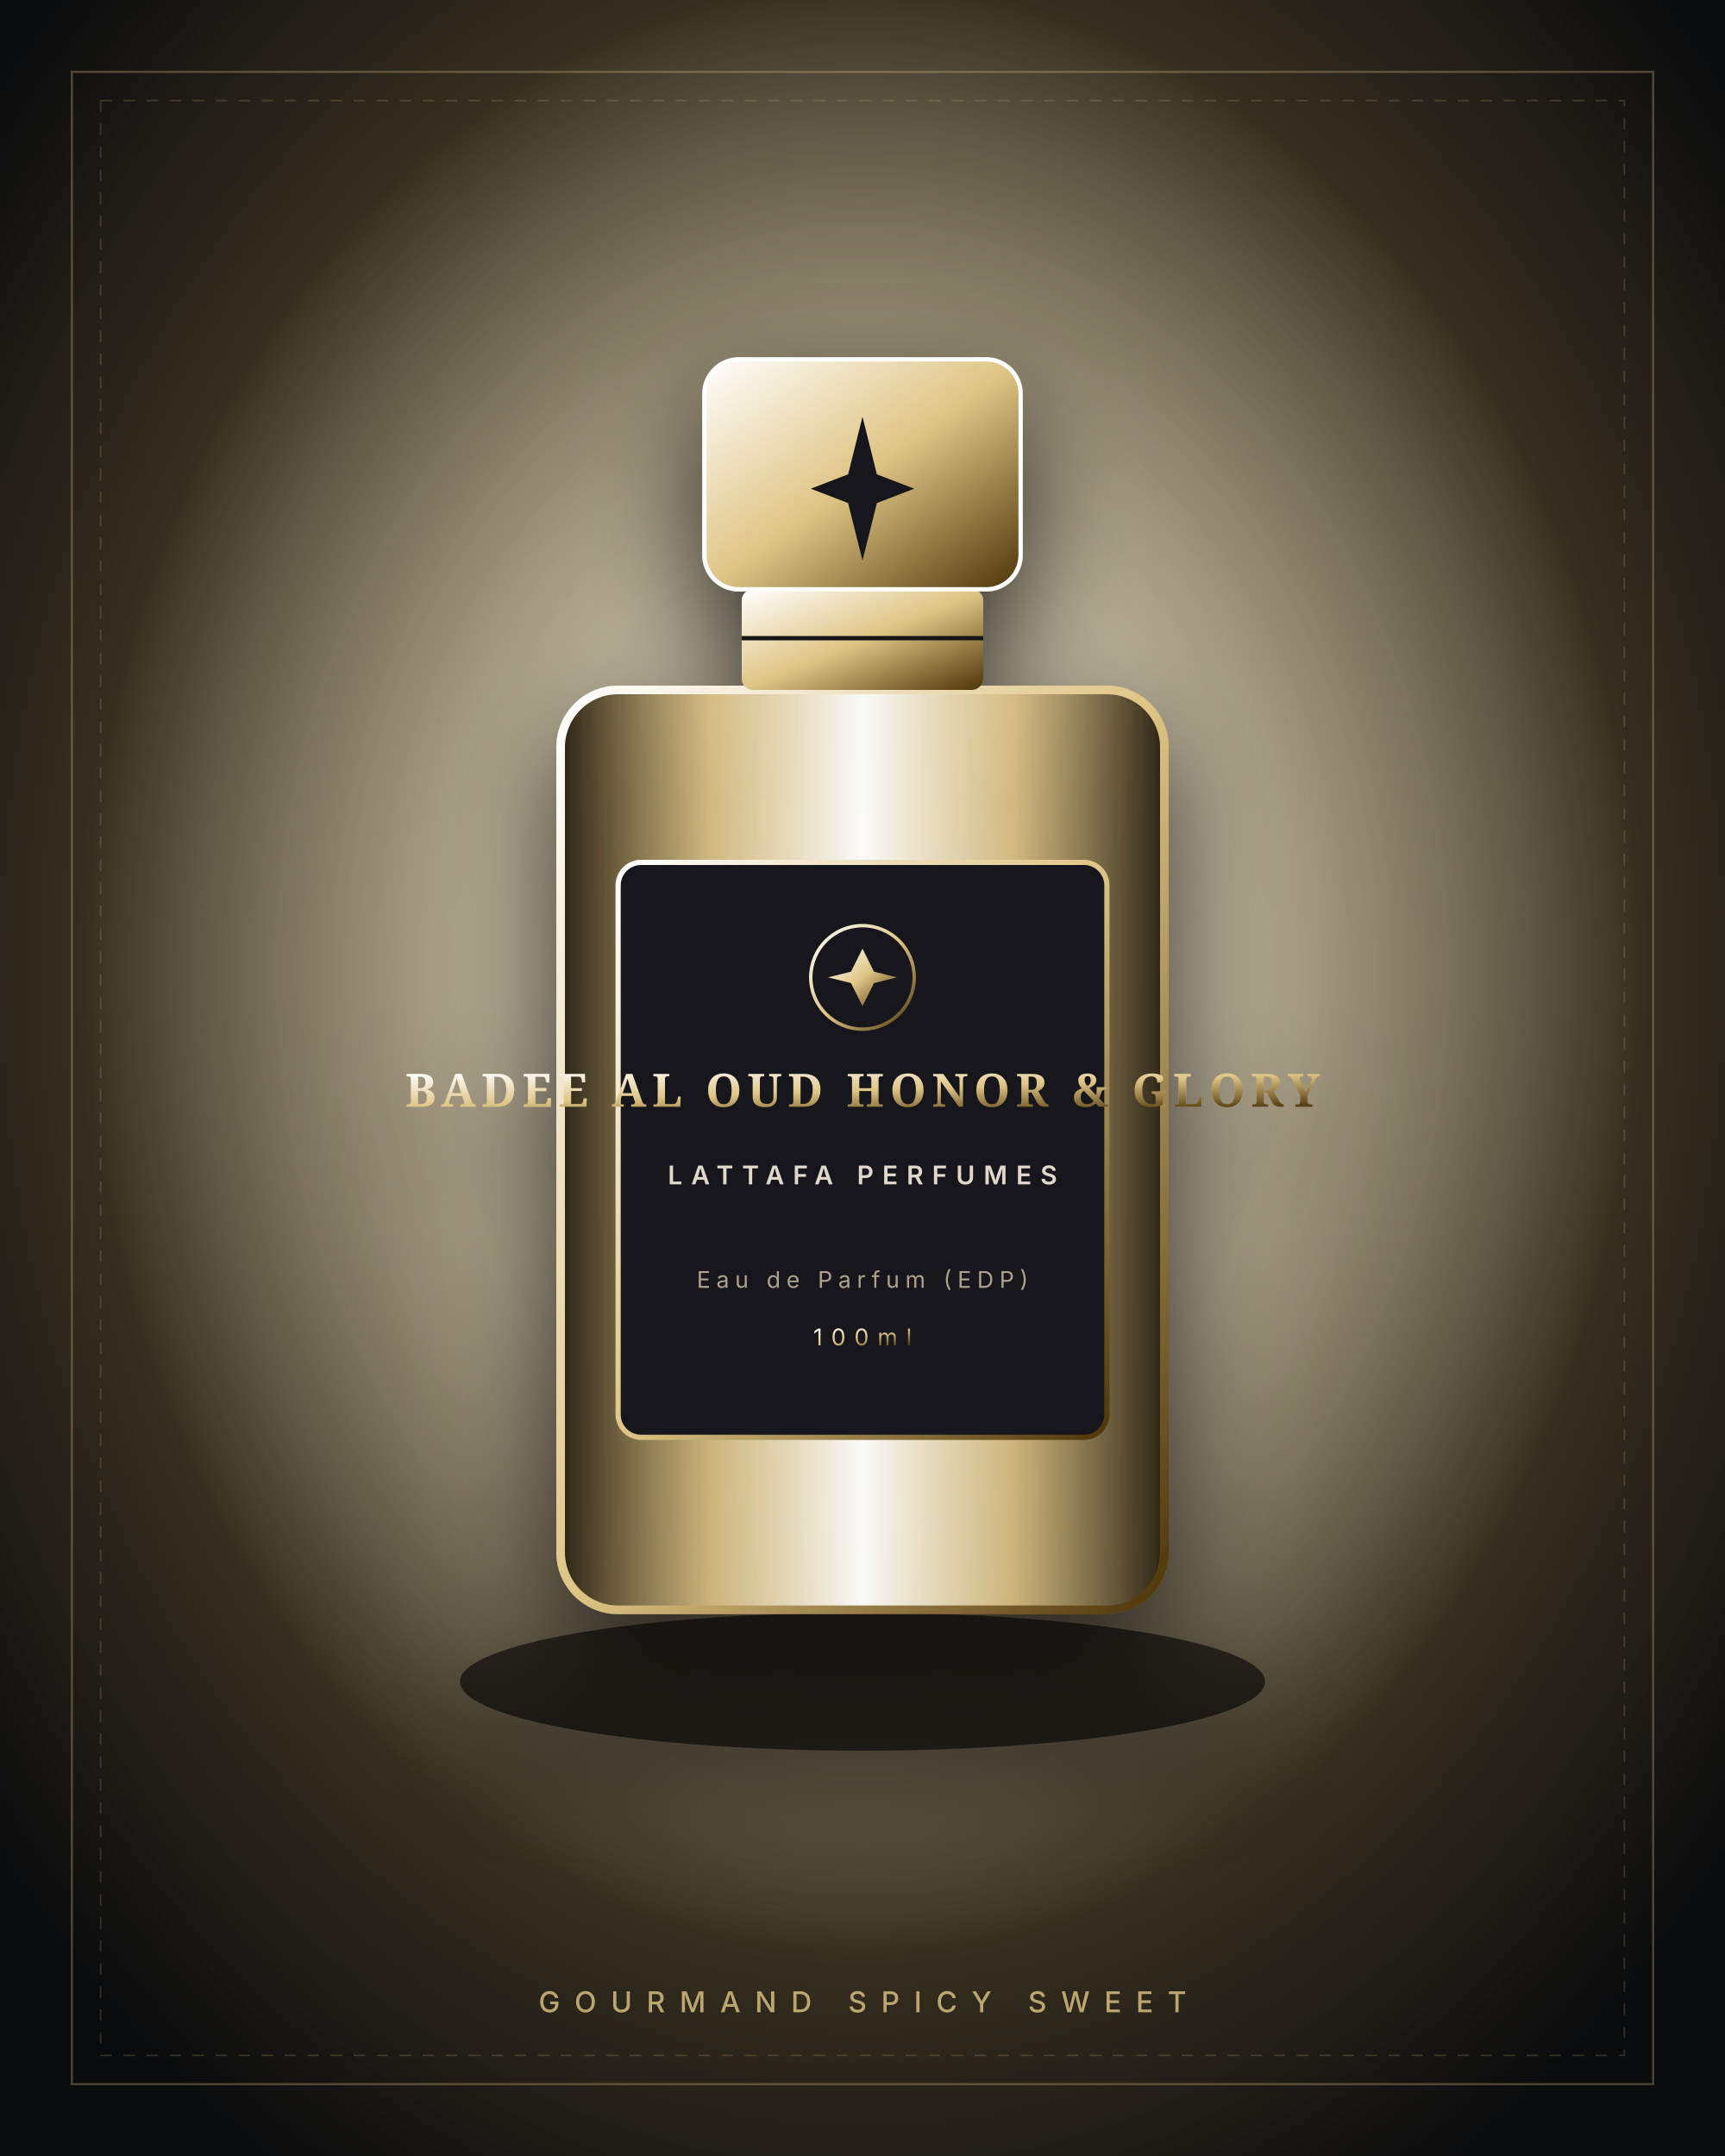
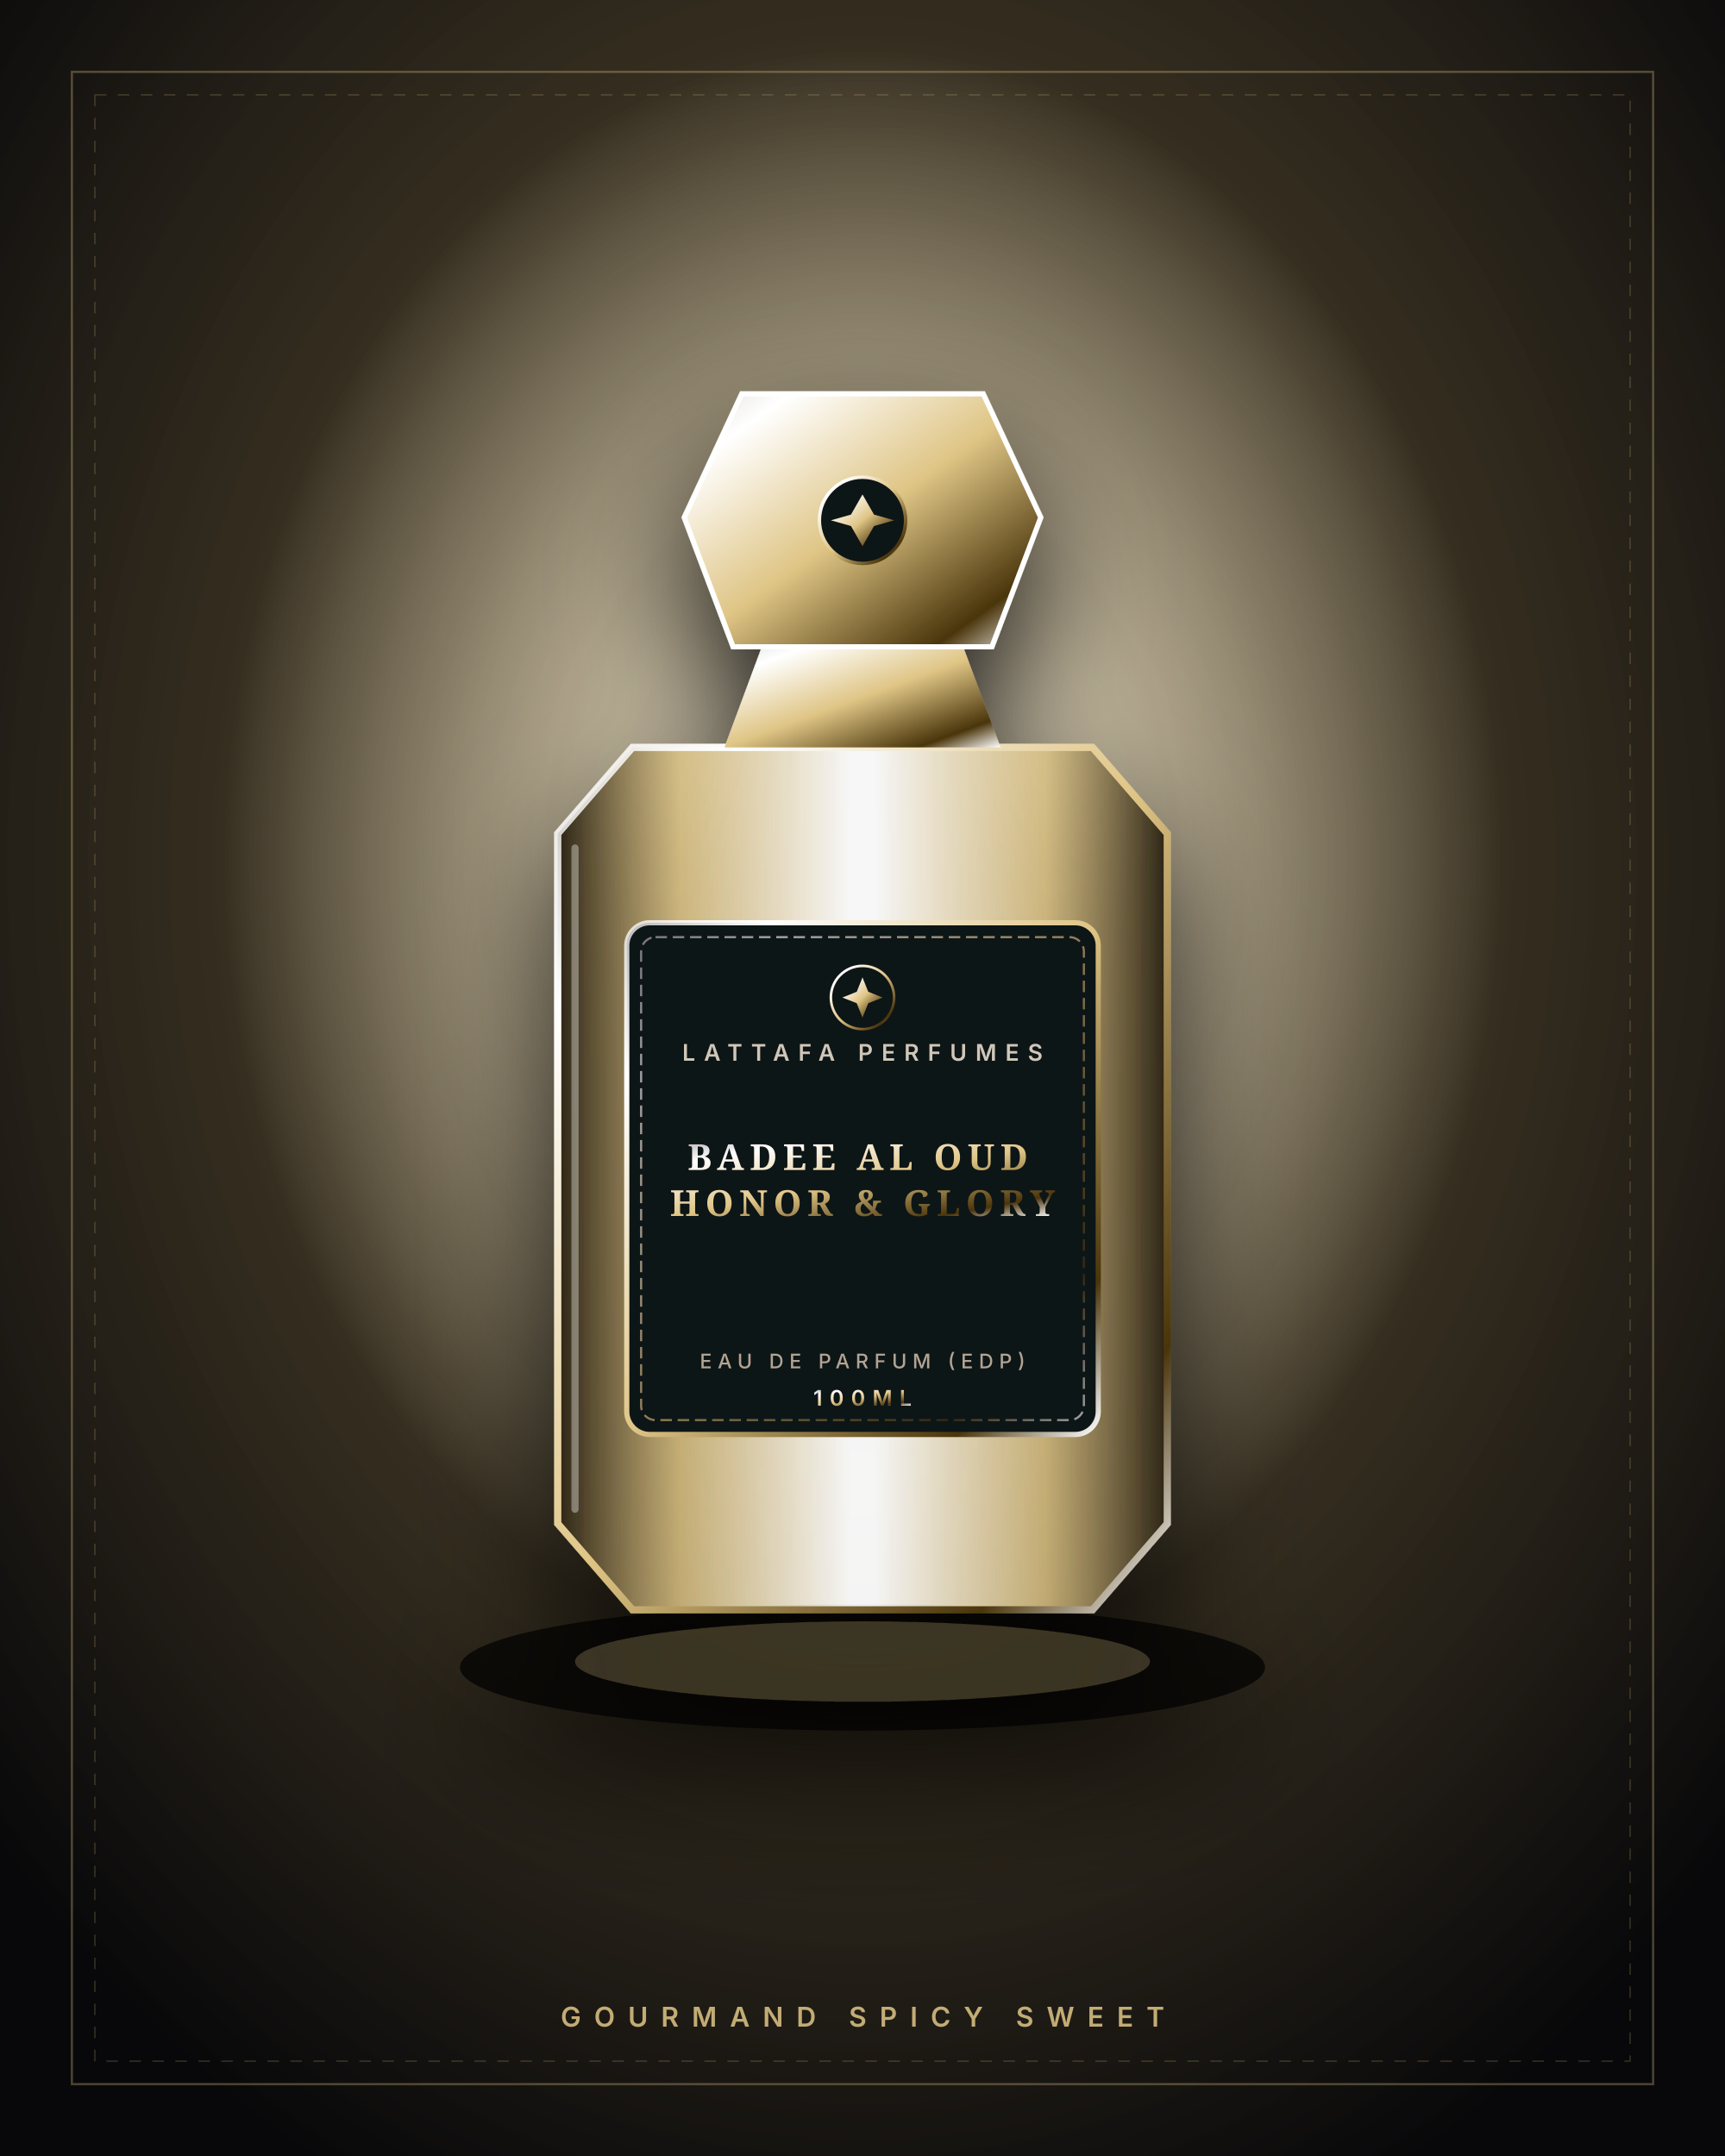
<svg xmlns="http://www.w3.org/2000/svg" viewBox="0 0 600 750" width="600" height="750">
  <defs>
-     <radialGradient id="ambG" cx="50%" cy="45%" r="65%">
-       <stop offset="0%" stop-color="#dfc585" stop-opacity="0.25" />
-       <stop offset="70%" stop-color="#2c2415" stop-opacity="0.95" />
-       <stop offset="100%" stop-color="#0a0b0d" />
+     <radialGradient id="ambG" cx="50%" cy="40%" r="68%">
+       <stop offset="0%" stop-color="#dfc585" stop-opacity="0.32" />
+       <stop offset="55%" stop-color="#2c2415" stop-opacity="0.95" />
+       <stop offset="100%" stop-color="#08080a" />
    </radialGradient>
    <linearGradient id="metalG" x1="0%" y1="0%" x2="100%" y2="100%">
-       <stop offset="0%" stop-color="#ffffff" />
+       <stop offset="0%" stop-color="#ffffff" stop-opacity="0.7" />
+       <stop offset="15%" stop-color="#ffffff" />
      <stop offset="50%" stop-color="#dfc585" />
-       <stop offset="100%" stop-color="#4d3509" />
+       <stop offset="85%" stop-color="#4a350b" />
+       <stop offset="100%" stop-color="#ffffff" />
    </linearGradient>
    <linearGradient id="bodyG" x1="0%" y1="0%" x2="100%" y2="0%">
      <stop offset="0%" stop-color="#2c2415" />
-       <stop offset="25%" stop-color="#dfc585" stop-opacity="0.8" />
-       <stop offset="50%" stop-color="#ffffff" stop-opacity="0.95" />
-       <stop offset="75%" stop-color="#dfc585" stop-opacity="0.8" />
+       <stop offset="20%" stop-color="#dfc585" stop-opacity="0.75" />
+       <stop offset="48%" stop-color="#ffffff" stop-opacity="0.92" />
+       <stop offset="52%" stop-color="#ffffff" stop-opacity="0.92" />
+       <stop offset="80%" stop-color="#dfc585" stop-opacity="0.75" />
      <stop offset="100%" stop-color="#2c2415" />
    </linearGradient>
-     <filter id="dropShadow" x="-20%" y="-20%" width="140%" height="140%">
-       <feDropShadow dx="0" dy="16" stdDeviation="20" flood-color="#000000" flood-opacity="0.75" />
+     <linearGradient id="baseG" x1="0%" y1="0%" x2="100%" y2="0%">
+       <stop offset="0%" stop-color="#000000" stop-opacity="0.8" />
+       <stop offset="30%" stop-color="#ffffff" stop-opacity="0.4" />
+       <stop offset="50%" stop-color="#ffffff" stop-opacity="0.6" />
+       <stop offset="70%" stop-color="#ffffff" stop-opacity="0.4" />
+       <stop offset="100%" stop-color="#000000" stop-opacity="0.8" />
+     </linearGradient>
+     <filter id="flaconShadow" x="-30%" y="-20%" width="160%" height="150%">
+       <feDropShadow dx="0" dy="20" stdDeviation="22" flood-color="#000000" flood-opacity="0.85" />
    </filter>
  </defs>
  <rect width="600" height="750" fill="url(#ambG)" />
-   <rect x="25" y="25" width="550" height="700" fill="none" stroke="#dfc585" stroke-width="0.75" opacity="0.3" />
-   <rect x="35" y="35" width="530" height="680" fill="none" stroke="#dfc585" stroke-width="0.5" stroke-dasharray="4,4" opacity="0.2" />
-   <g transform="translate(300, 360)" filter="url(#dropShadow)">
-     <ellipse cx="0" cy="225" rx="140" ry="24" fill="#000000" opacity="0.6" />
-     <rect x="-105" y="-120" width="210" height="320" rx="20" fill="url(#bodyG)" stroke="url(#metalG)" stroke-width="3" />
-     <rect x="-85" y="-60" width="170" height="200" rx="8" fill="#14151a" stroke="url(#metalG)" stroke-width="1.8" />
-     <circle cx="0" cy="-20" r="18" fill="none" stroke="url(#metalG)" stroke-width="1.2" />
-     <polygon points="0,-30 4,-22 12,-20 4,-18 0,-10 -4,-18 -12,-20 -4,-22" fill="url(#metalG)" />
-     <text x="0" y="25" font-family="'Cinzel', 'Playfair Display', serif" font-size="16" font-weight="700" letter-spacing="2" fill="url(#metalG)" text-anchor="middle">BADEE AL OUD HONOR &amp; GLORY</text>
-     <text x="0" y="52" font-family="'Inter', sans-serif" font-size="9" font-weight="600" letter-spacing="3" fill="#dfd8cb" text-anchor="middle">LATTAFA PERFUMES</text>
-     <line x1="-50" y1="68" x2="50" y2="68" stroke="url(#metalG)" stroke-width="0.8" opacity="0.6" />
-     <text x="0" y="88" font-family="'Inter', sans-serif" font-size="8" letter-spacing="2" fill="#aea28e" text-anchor="middle">Eau de Parfum (EDP)</text>
-     <text x="0" y="108" font-family="'Inter', sans-serif" font-size="8" letter-spacing="3" fill="url(#metalG)" text-anchor="middle">100ml</text>
-     <rect x="-42" y="-155" width="84" height="35" rx="4" fill="url(#metalG)" />
-     <line x1="-42" y1="-138" x2="42" y2="-138" stroke="#121316" stroke-width="1.5" />
-     <rect x="-55" y="-235" width="110" height="80" rx="12" fill="url(#metalG)" stroke="#ffffff" stroke-width="1.5" />
-     <polygon points="0,-215 5,-195 18,-190 5,-185 0,-165 -5,-185 -18,-190 -5,-195" fill="#15161a" />
+   <rect x="25" y="25" width="550" height="700" fill="none" stroke="#dfc585" stroke-width="0.75" opacity="0.32" />
+   <rect x="33" y="33" width="534" height="684" fill="none" stroke="#dfc585" stroke-width="0.5" stroke-dasharray="4,4" opacity="0.2" />
+   <g transform="translate(300, 365)" filter="url(#flaconShadow)">
+     <ellipse cx="0" cy="215" rx="140" ry="22" fill="#000000" opacity="0.7" />
+     <ellipse cx="0" cy="213" rx="100" ry="14" fill="#dfc585" opacity="0.22" />
+     <polygon points="-80,-105 80,-105 106,-75 106,165 80,195 -80,195 -106,165 -106,-75" fill="url(#bodyG)" stroke="url(#metalG)" stroke-width="2.5" />
+     <line x1="-80" y1="-105" x2="-80" y2="195" stroke="url(#metalG)" stroke-width="1.2" opacity="0.5" />
+     <line x1="80" y1="-105" x2="80" y2="195" stroke="url(#metalG)" stroke-width="1.2" opacity="0.5" />
+     <line x1="-100" y1="-70" x2="-100" y2="160" stroke="#ffffff" stroke-width="2.5" stroke-linecap="round" opacity="0.35" />
+     <g opacity="0.35" transform="translate(0, 45)">
+       <circle cx="0" cy="0" r="70" fill="none" stroke="url(#metalG)" stroke-width="1.5" />
+       <circle cx="0" cy="0" r="58" fill="none" stroke="url(#metalG)" stroke-width="0.8" stroke-dasharray="4,3" />
+       <polygon points="0,-65 18,-18 65,0 18,18 0,65 -18,18 -65,0 -18,-18" fill="none" stroke="url(#metalG)" stroke-width="1" />
+       <polygon points="-46,-46 0,-25 46,-46 25,0 46,46 0,25 -46,46 -25,0" fill="none" stroke="url(#metalG)" stroke-width="0.8" />
+     </g>
+     <rect x="-82.0" y="-44.0" width="164" height="178" rx="8" fill="#111216" stroke="url(#metalG)" stroke-width="1.8" />
+     <rect x="-77.0" y="-39.0" width="154" height="168" rx="5" fill="none" stroke="url(#metalG)" stroke-width="0.75" stroke-dasharray="4,2" opacity="0.6" />
+     <g transform="translate(0, -18.0)">
+       <circle cx="0" cy="0" r="11" fill="none" stroke="url(#metalG)" stroke-width="0.9" />
+       <polygon points="0,-7 2,-2 7,0 2,2 0,7 -2,2 -7,0 -2,-2" fill="url(#metalG)" />
+     </g>
+     <text x="0" y="4.0" font-family="'Inter', -apple-system, sans-serif" font-size="8" font-weight="600" letter-spacing="3" fill="#cfc7b8" text-anchor="middle">LATTAFA PERFUMES</text>
+     <line x1="-62.0" y1="12.0" x2="62.0" y2="12.0" stroke="url(#metalG)" stroke-width="0.6" opacity="0.5" />
+     <text x="0" y="42" font-family="'Cinzel', 'Playfair Display', 'Georgia', serif" font-size="12.5" font-weight="700" letter-spacing="2" fill="url(#metalG)" text-anchor="middle">
+       <tspan x="0" dy="0">BADEE AL OUD</tspan>
+       <tspan x="0" dy="16">HONOR &amp; GLORY</tspan>
+     </text>
+     <line x1="-58.0" y1="96.0" x2="58.0" y2="96.0" stroke="url(#metalG)" stroke-width="0.6" opacity="0.5" />
+     <text x="0" y="111.0" font-family="'Inter', -apple-system, sans-serif" font-size="7" font-weight="500" letter-spacing="2" fill="#b0a594" text-anchor="middle">EAU DE PARFUM (EDP)</text>
+     <text x="0" y="124.0" font-family="'Inter', -apple-system, sans-serif" font-size="7.5" font-weight="600" letter-spacing="2.5" fill="url(#metalG)" text-anchor="middle">100ML</text>
+     <polygon points="-48,-105 -35,-140 35,-140 48,-105" fill="url(#metalG)" />
+     <polygon points="-42,-228 42,-228 62,-185 45,-140 -45,-140 -62,-185" fill="url(#metalG)" stroke="#ffffff" stroke-width="1.8" />
+     <circle cx="0" cy="-184" r="15" fill="#111216" stroke="url(#metalG)" stroke-width="1.2" />
+     <polygon points="0,-193 4,-186 11,-184 4,-182 0,-175 -4,-182 -11,-184 -4,-186" fill="url(#metalG)" />
  </g>
-   <text x="300" y="700" font-family="'Inter', sans-serif" font-size="10" font-weight="500" letter-spacing="5" fill="#dfc585" opacity="0.8" text-anchor="middle">GOURMAND SPICY SWEET</text>
+   <text x="300" y="705" font-family="'Inter', -apple-system, sans-serif" font-size="9.5" font-weight="600" letter-spacing="4.5" fill="#dfc585" opacity="0.85" text-anchor="middle">GOURMAND SPICY SWEET</text>
</svg>
